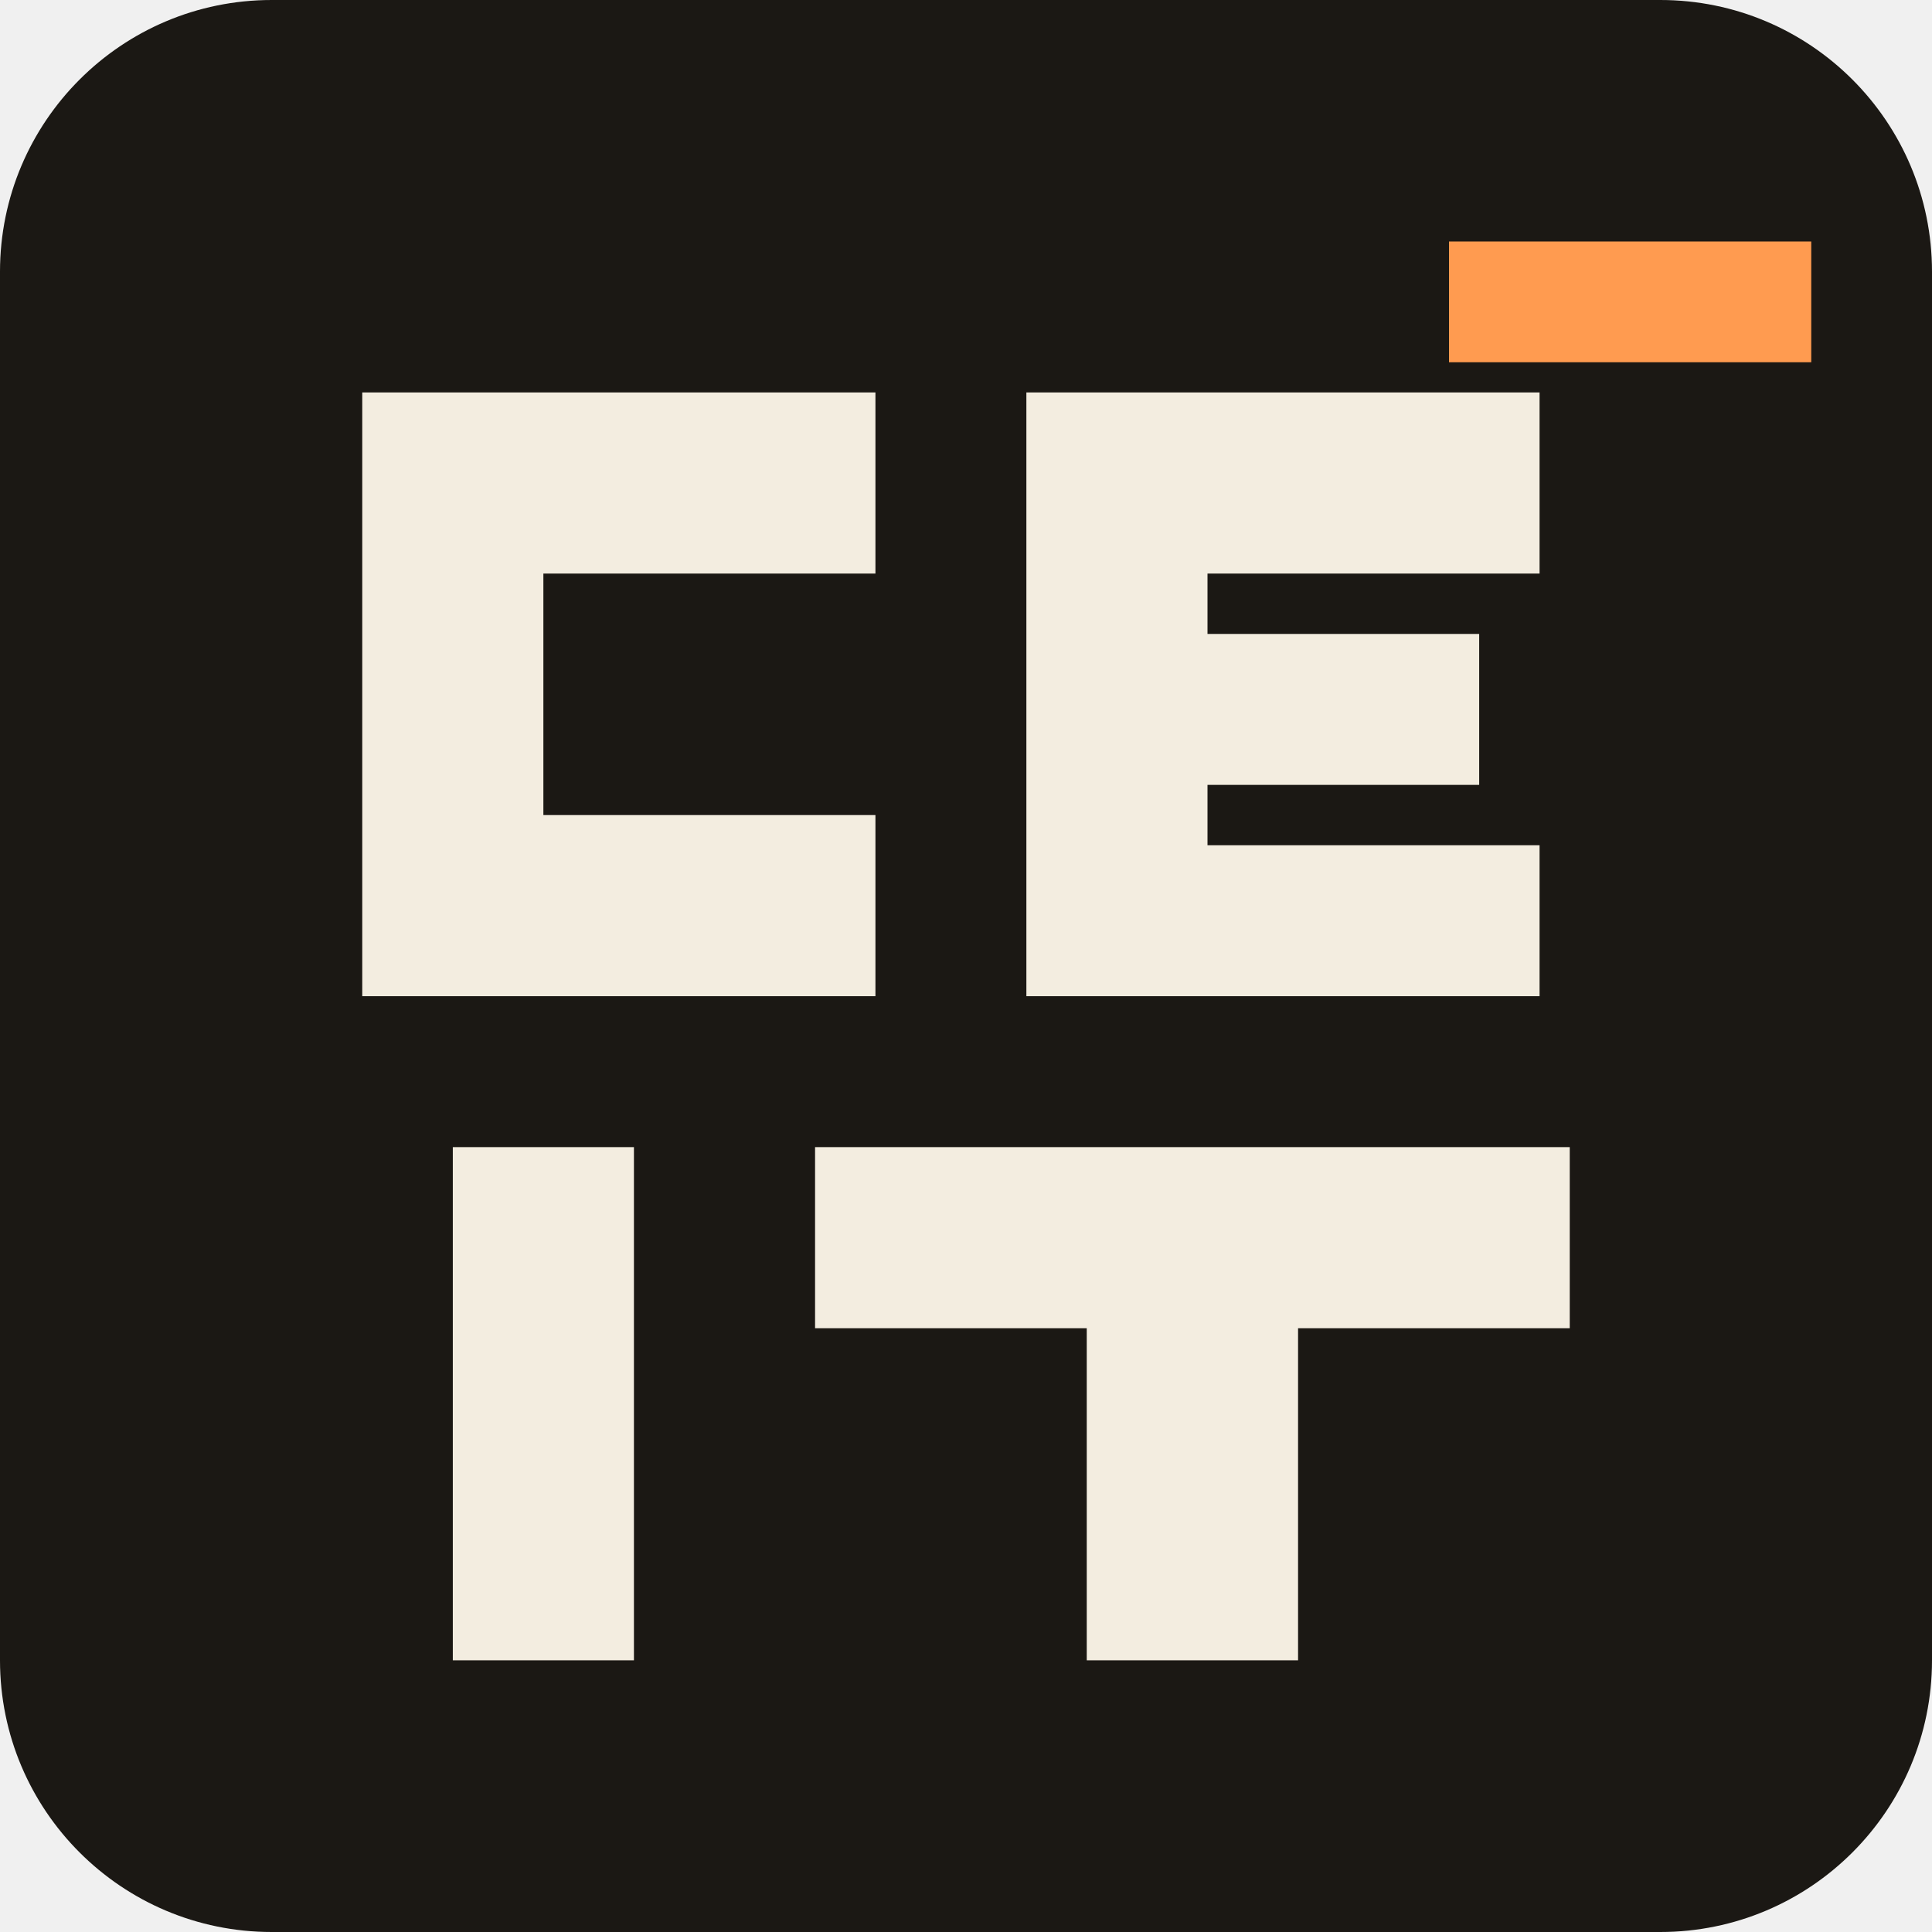
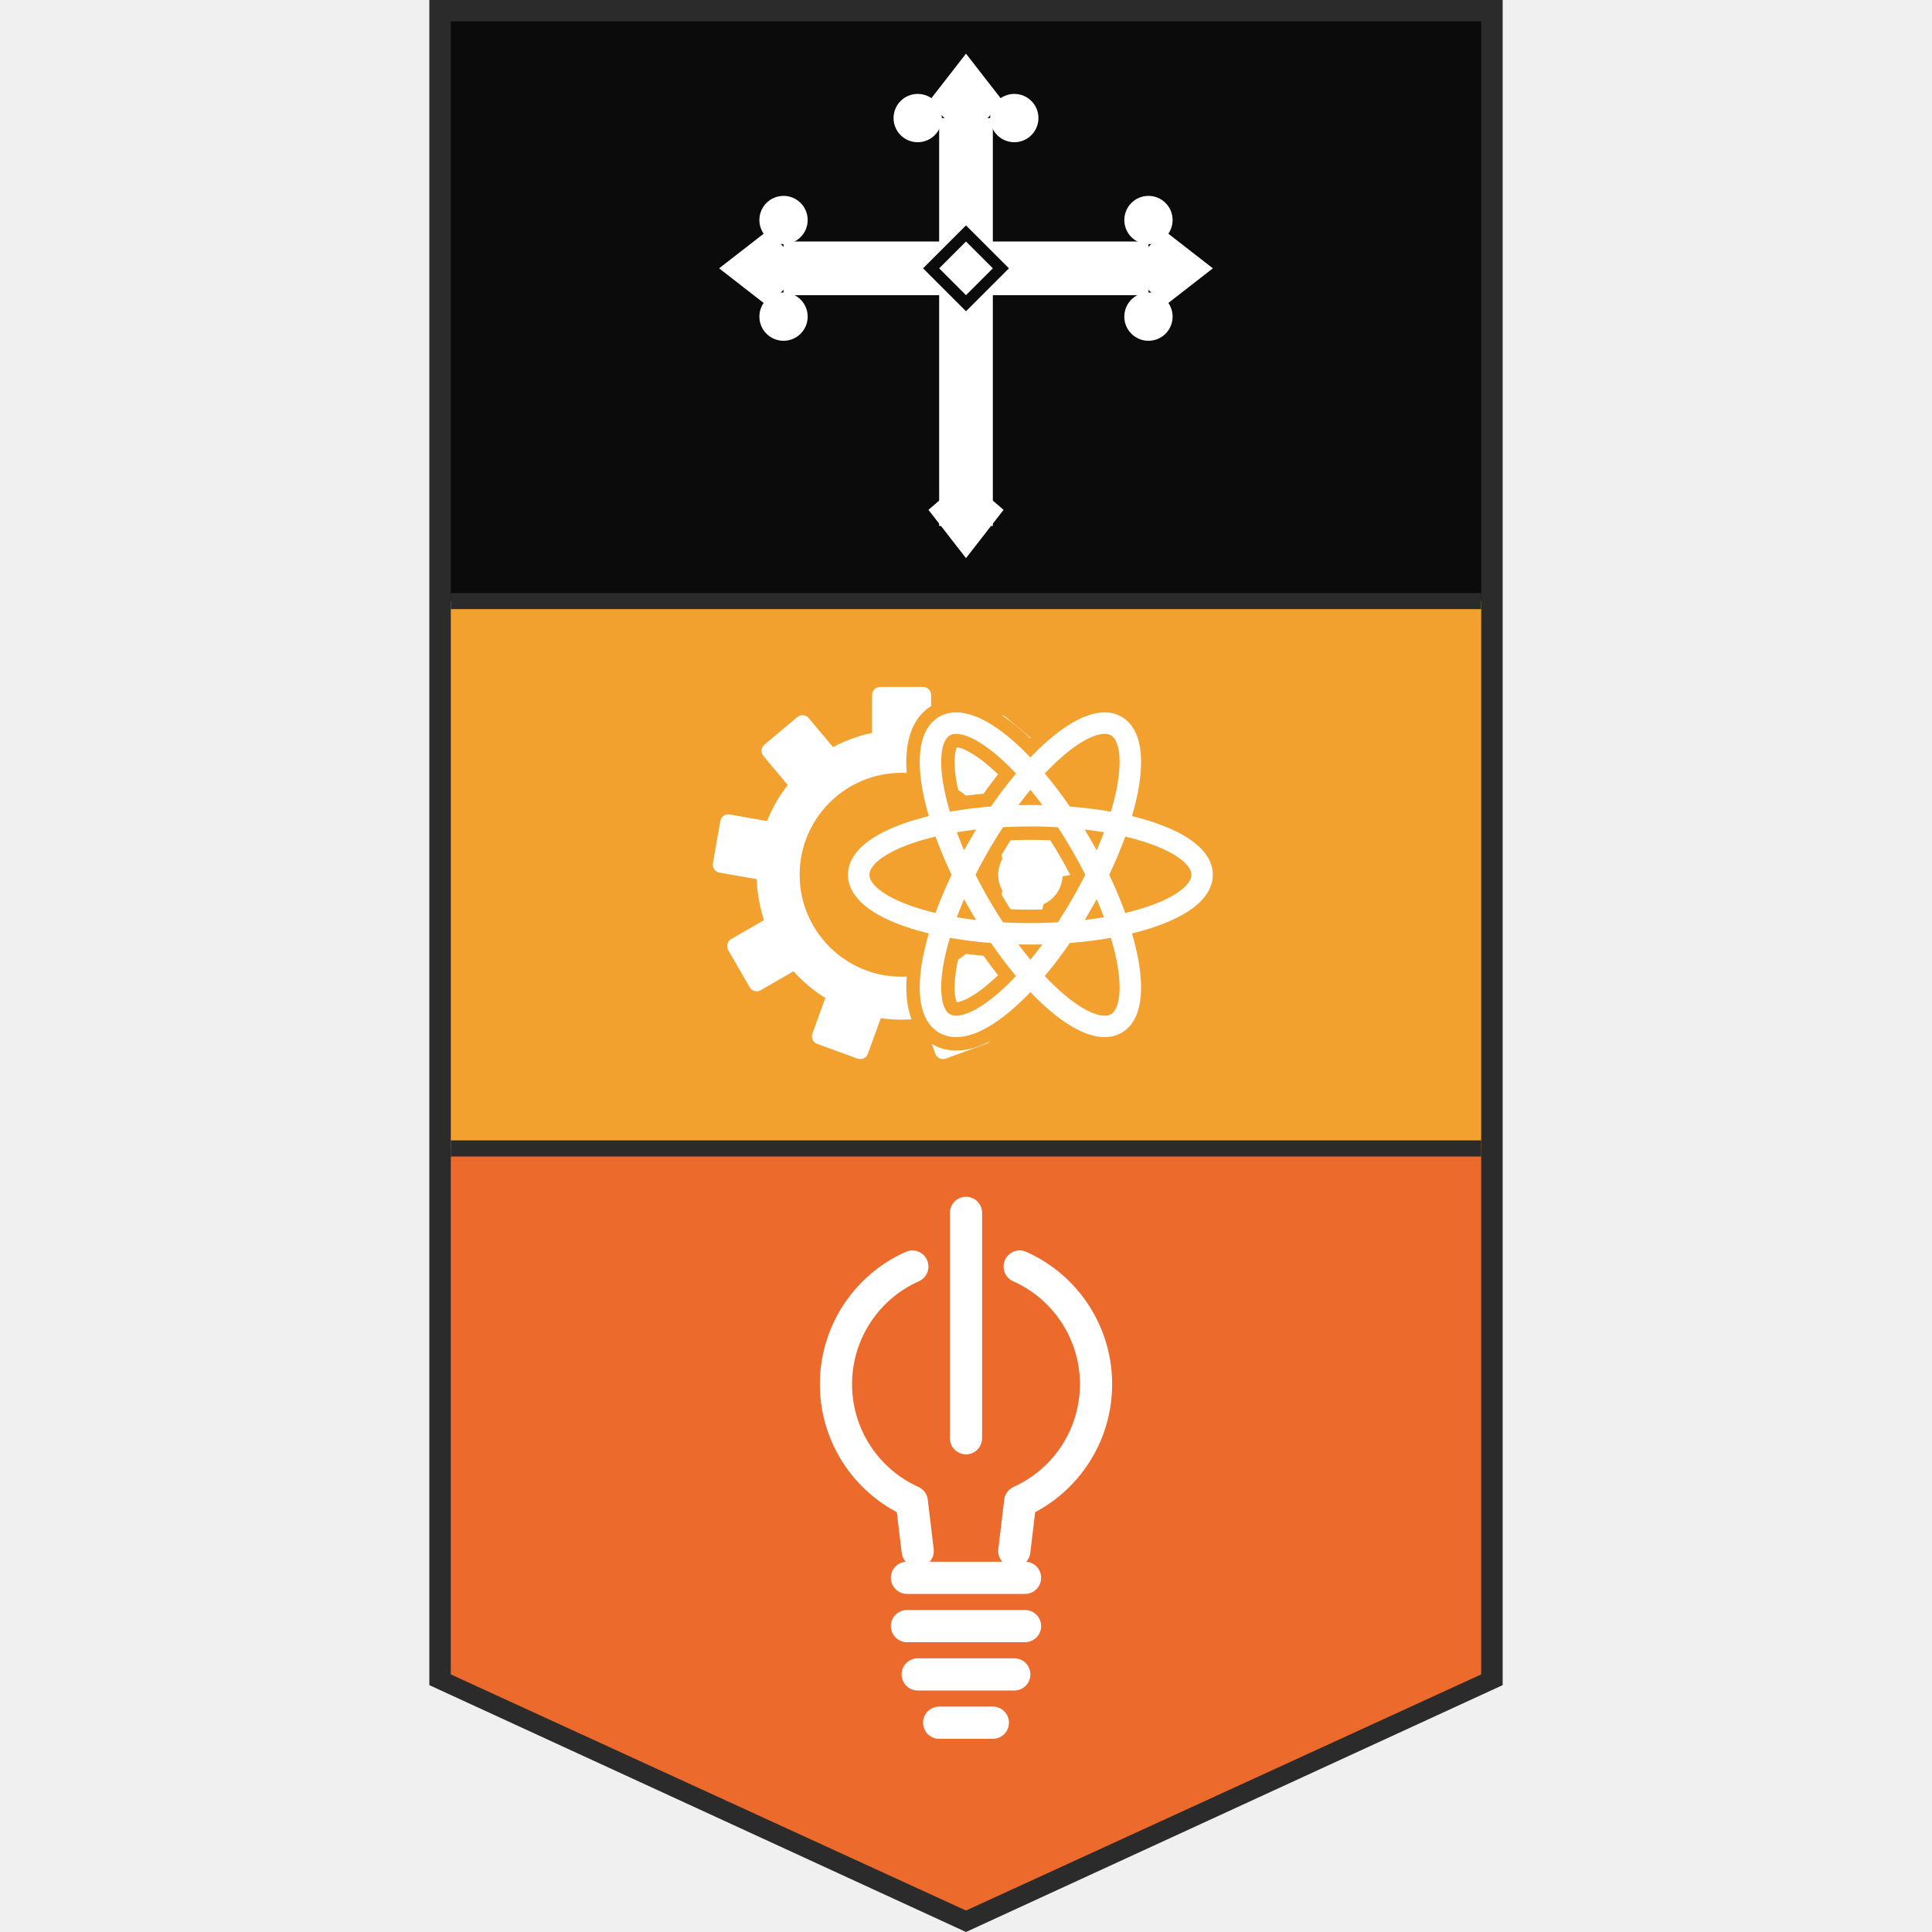
- <svg xmlns="http://www.w3.org/2000/svg" viewBox="0 0 64 64">
-   <rect width="64" height="64" rx="9" fill="#1b1814" />
-   <path fill="#f3ede0" d="M12 13h17v6H18v8h11v6H12zm22 0h17v6H40v2h9v5h-9v2h11v5H34zM15 38h6v17h-6zm12 0h25v6h-9v11h-7V44h-9z" />
-   <path fill="#ff9b50" d="M48 8h12v4H48z" />
+ <svg xmlns="http://www.w3.org/2000/svg" viewBox="-80 0 360 360">
+   <defs>
+     <clipPath id="s">
+       <path d="M4 4h192v308l-96 44-96-44z" />
+     </clipPath>
+   </defs>
+   <path d="M0 0h200v314l-100 46L0 314z" fill="#2b2b2b" />
+   <g clip-path="url(#s)">
+     <rect x="0" y="0" width="200" height="112" fill="#0b0b0b" />
+     <rect x="0" y="112" width="200" height="102" fill="#f2a12e" />
+     <rect x="0" y="214" width="200" height="150" fill="#ec6a2c" />
+     <path d="M0 112h200M0 214h200" stroke="#2b2b2b" stroke-width="3" />
+   </g>
+   <g fill="#fff">
+     <rect x="95" y="22" width="10" height="76" />
+     <rect x="66" y="45" width="68" height="10" />
+     <path d="M100 10l7 9-7 7-7-7z" />
+     <circle cx="91" cy="22" r="4.5" />
+     <circle cx="109" cy="22" r="4.5" />
+     <path d="M100 104l7-9-7-6-7 6z" />
+     <path d="M54 50l9-7 7 7-7 7z" />
+     <circle cx="66" cy="41" r="4.5" />
+     <circle cx="66" cy="59" r="4.5" />
+     <path d="M146 50l-9-7-7 7 7 7z" />
+     <circle cx="134" cy="41" r="4.5" />
+     <circle cx="134" cy="59" r="4.5" />
+     <path d="M100 42l8 8-8 8-8-8z" fill="#0b0b0b" />
+     <path d="M100 45l5 5-5 5-5-5z" />
+   </g>
+   <g transform="translate(88 163)">
+     <g fill="#fff">
+       <circle r="27" />
+       <g id="t">
+         <rect x="-5.5" y="-35" width="11" height="12" rx="1.5" />
+       </g>
+       <use href="#t" transform="rotate(40)" />
+       <use href="#t" transform="rotate(80)" />
+       <use href="#t" transform="rotate(120)" />
+       <use href="#t" transform="rotate(160)" />
+       <use href="#t" transform="rotate(200)" />
+       <use href="#t" transform="rotate(240)" />
+       <use href="#t" transform="rotate(280)" />
+       <use href="#t" transform="rotate(320)" />
+     </g>
+     <circle r="19" fill="#f2a12e" />
+   </g>
+   <g transform="translate(112 163)" fill="none" stroke-width="4">
+     <g stroke="#f2a12e" stroke-width="9">
+       <ellipse rx="32" ry="11" />
+       <ellipse rx="32" ry="11" transform="rotate(60)" />
+       <ellipse rx="32" ry="11" transform="rotate(120)" />
+     </g>
+     <g stroke="#fff">
+       <ellipse rx="32" ry="11" />
+       <ellipse rx="32" ry="11" transform="rotate(60)" />
+       <ellipse rx="32" ry="11" transform="rotate(120)" />
+     </g>
+     <circle r="6" fill="#fff" />
+   </g>
+   <g fill="none" stroke="#fff" stroke-width="6" stroke-linecap="round" stroke-linejoin="round">
+     <path d="M90 236a24 24 0 0 0-0.1 43.8L91 289M110 236a24 24 0 0 1 0.1 43.8L109 289" />
+     <path d="M100 226v42" />
+     <path d="M89 294h22M89 303h22M91 312h18" />
+     <path d="M95 321h10" />
+   </g>
</svg>
